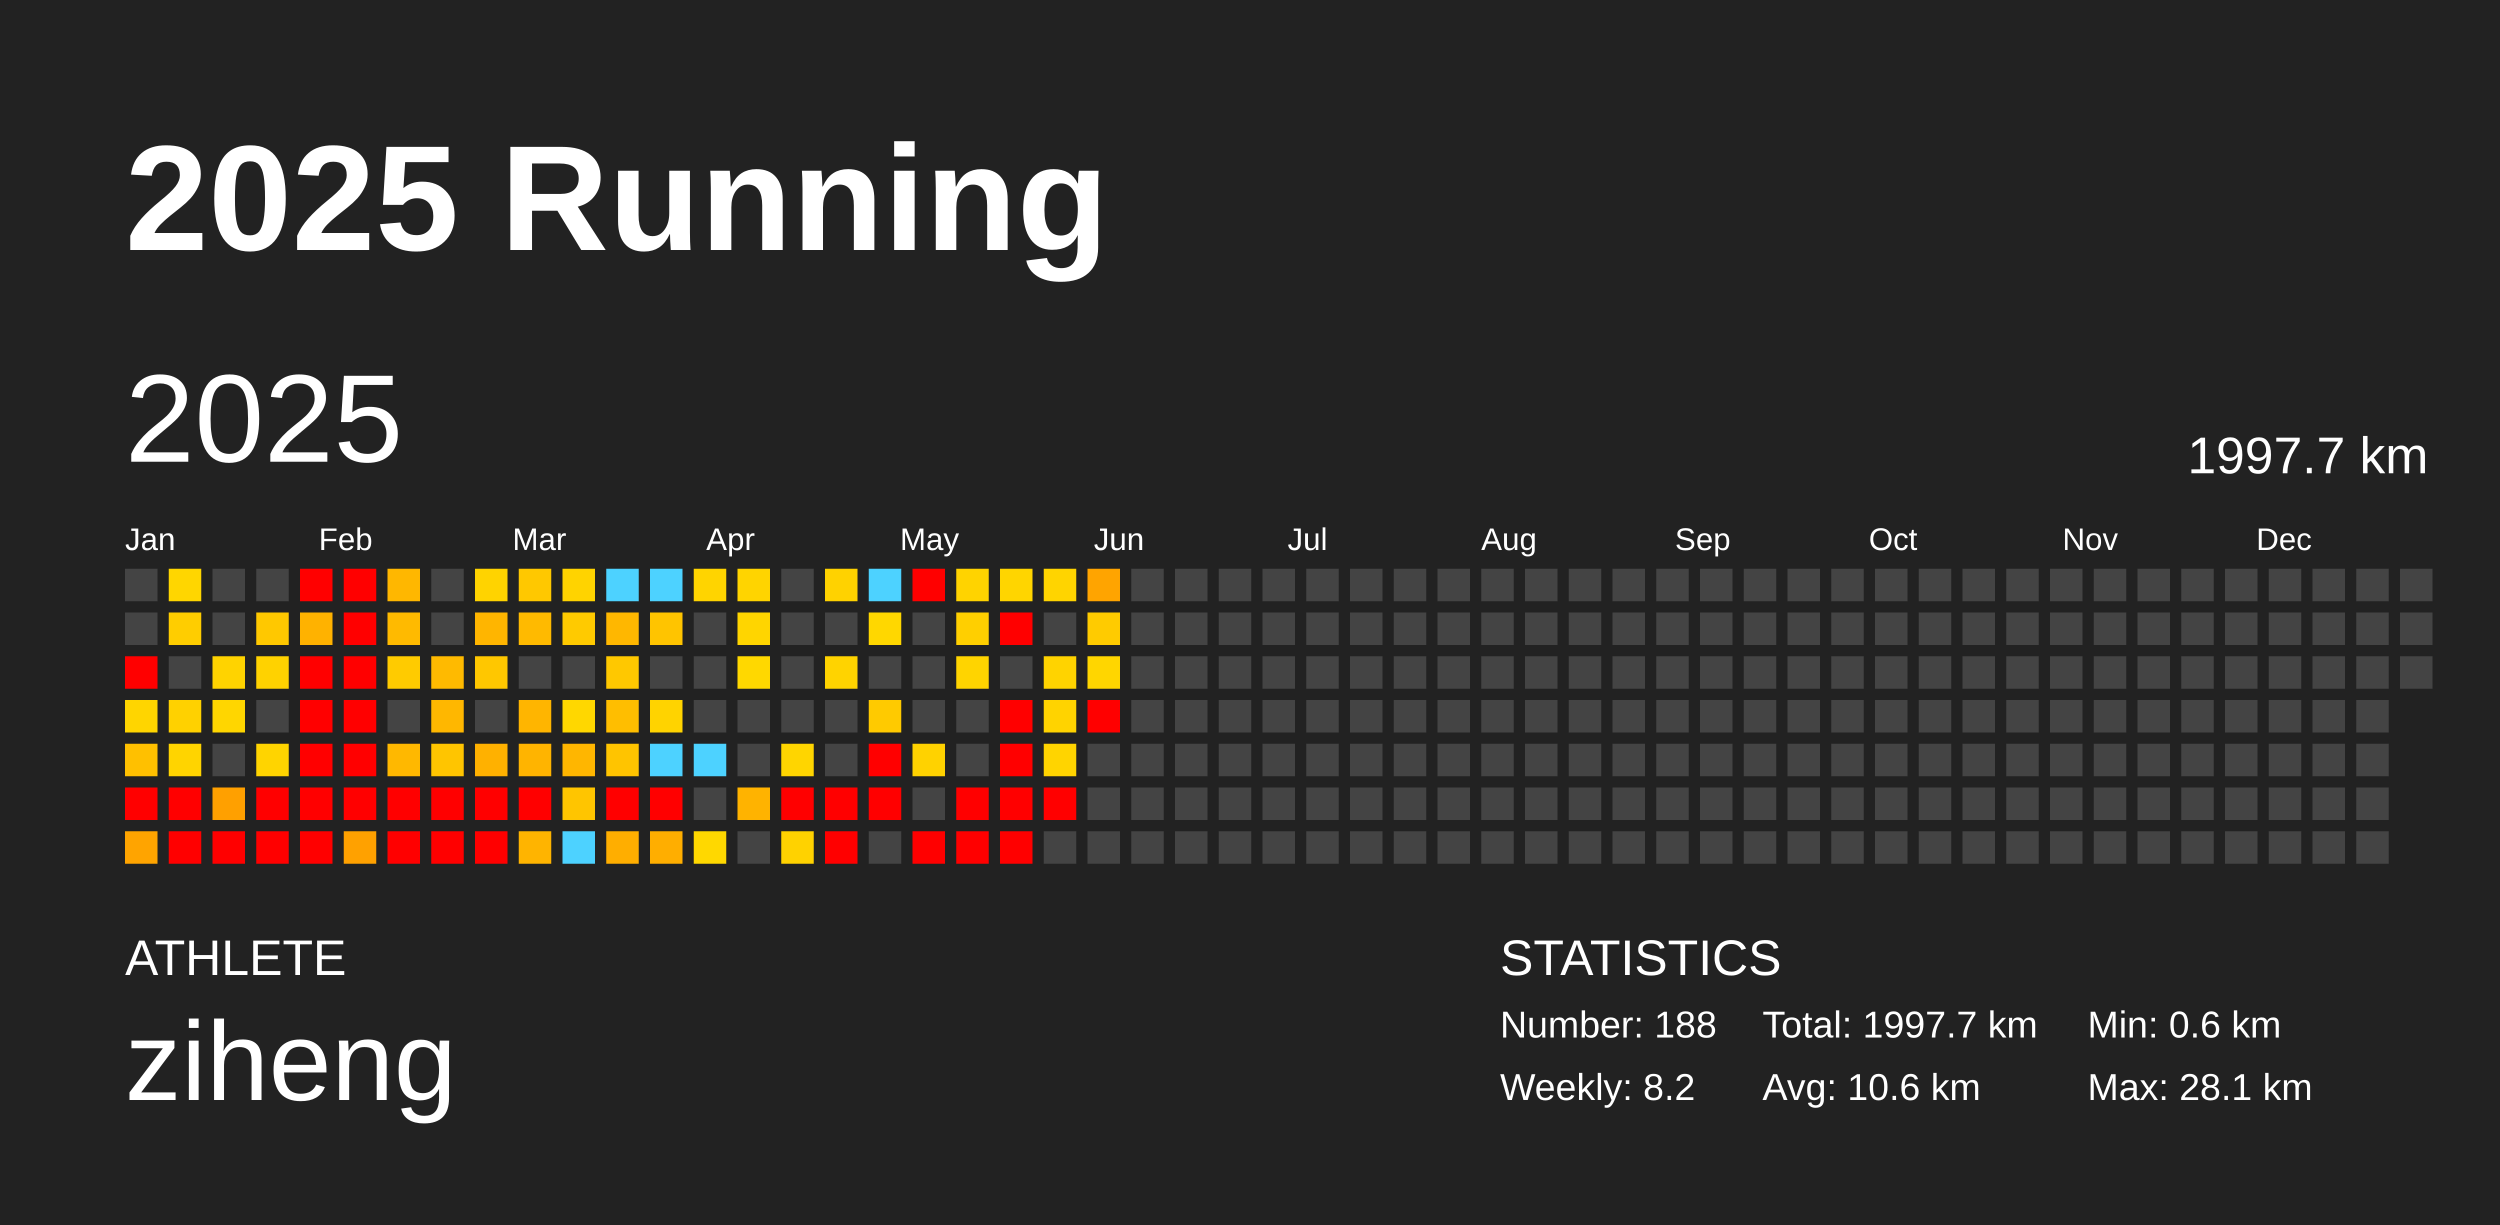
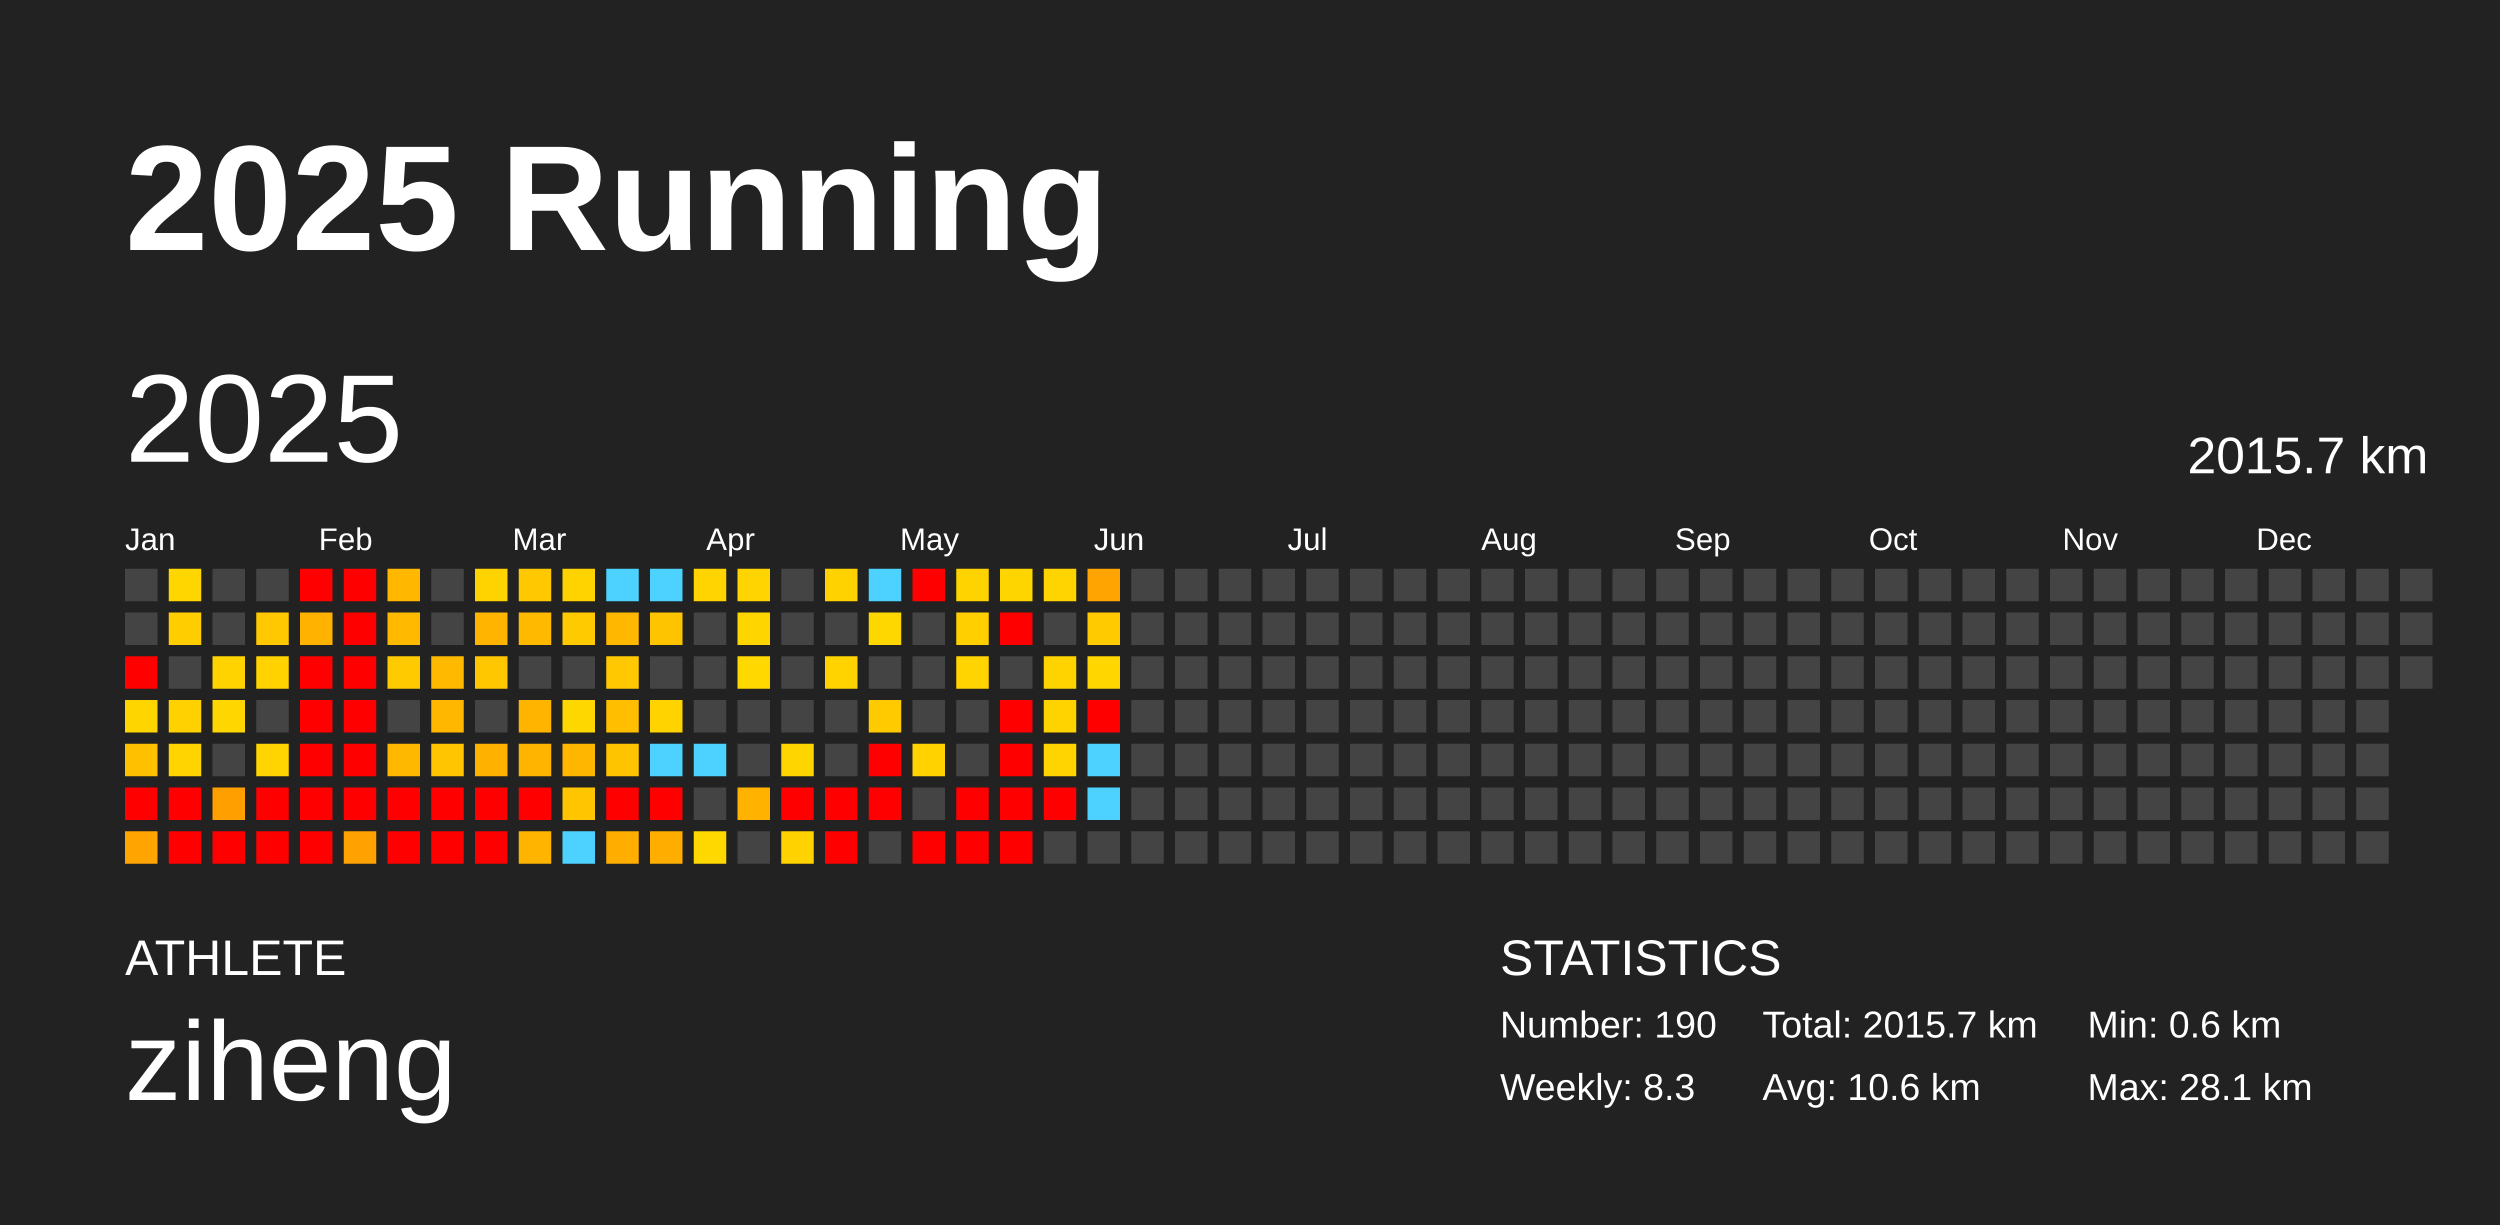
<svg xmlns="http://www.w3.org/2000/svg" baseProfile="full" height="98mm" version="1.1" viewBox="0,0,200,98" width="200mm">
  <defs />
  <rect fill="#222222" height="98" width="200" x="0" y="0" />
  <text fill="#FFFFFF" style="font-size:12px; font-family:Arial; font-weight:bold;" x="10" y="20">2025 Running</text>
  <text fill="#FFFFFF" style="font-size:4px; font-family:Arial" x="10" y="78">ATHLETE</text>
  <text fill="#FFFFFF" style="font-size:9px; font-family:Arial" x="10" y="88">ziheng</text>
  <text fill="#FFFFFF" style="font-size:4px; font-family:Arial" x="120" y="78">STATISTICS</text>
-   <text fill="#FFFFFF" style="font-size:3px; font-family:Arial" x="120" y="83">Number: 188</text>
-   <text fill="#FFFFFF" style="font-size:3px; font-family:Arial" x="120" y="88">Weekly: 8.2</text>
-   <text fill="#FFFFFF" style="font-size:3px; font-family:Arial" x="141" y="83">Total: 1997.7 km</text>
+   <text fill="#FFFFFF" style="font-size:3px; font-family:Arial" x="120" y="83">Number: 190</text>
+   <text fill="#FFFFFF" style="font-size:3px; font-family:Arial" x="120" y="88">Weekly: 8.3</text>
+   <text fill="#FFFFFF" style="font-size:3px; font-family:Arial" x="141" y="83">Total: 2015.7 km</text>
  <text fill="#FFFFFF" style="font-size:3px; font-family:Arial" x="141" y="88">Avg: 10.6 km</text>
  <text fill="#FFFFFF" style="font-size:3px; font-family:Arial" x="167" y="83">Min: 0.6 km</text>
  <text fill="#FFFFFF" style="font-size:3px; font-family:Arial" x="167" y="88">Max: 28.1 km</text>
  <text dominant-baseline="hanging" fill="#FFFFFF" style="font-size:10.0px; font-family:Arial;" x="10" y="30">2025</text>
-   <text dominant-baseline="hanging" fill="#FFFFFF" style="font-size:4.125px; font-family:Arial;" x="175" y="35">1997.7 km</text>
+   <text dominant-baseline="hanging" fill="#FFFFFF" style="font-size:4.125px; font-family:Arial;" x="175" y="35">2015.7 km</text>
  <text fill="#FFFFFF" style="font-size:2.5px; font-family:Arial" x="10.0" y="44">Jan</text>
  <text fill="#FFFFFF" style="font-size:2.5px; font-family:Arial" x="25.5" y="44">Feb</text>
  <text fill="#FFFFFF" style="font-size:2.5px; font-family:Arial" x="41.0" y="44">Mar</text>
  <text fill="#FFFFFF" style="font-size:2.5px; font-family:Arial" x="56.5" y="44">Apr</text>
  <text fill="#FFFFFF" style="font-size:2.5px; font-family:Arial" x="72.0" y="44">May</text>
  <text fill="#FFFFFF" style="font-size:2.5px; font-family:Arial" x="87.5" y="44">Jun</text>
  <text fill="#FFFFFF" style="font-size:2.5px; font-family:Arial" x="103.0" y="44">Jul</text>
  <text fill="#FFFFFF" style="font-size:2.5px; font-family:Arial" x="118.5" y="44">Aug</text>
  <text fill="#FFFFFF" style="font-size:2.5px; font-family:Arial" x="134.0" y="44">Sep</text>
  <text fill="#FFFFFF" style="font-size:2.5px; font-family:Arial" x="149.5" y="44">Oct</text>
  <text fill="#FFFFFF" style="font-size:2.5px; font-family:Arial" x="165.0" y="44">Nov</text>
  <text fill="#FFFFFF" style="font-size:2.5px; font-family:Arial" x="180.5" y="44">Dec</text>
  <rect fill="#444444" height="2.6" width="2.6" x="10.0" y="45.5" />
  <rect fill="#444444" height="2.6" width="2.6" x="10.0" y="49.0" />
  <rect fill="red" height="2.6" width="2.6" x="10.0" y="52.5" />
  <rect fill="#ffd500" height="2.6" width="2.6" x="10.0" y="56.0" />
  <rect fill="#ffc000" height="2.6" width="2.6" x="10.0" y="59.5" />
  <rect fill="red" height="2.6" width="2.6" x="10.0" y="63.0" />
  <rect fill="#ffa400" height="2.6" width="2.6" x="10.0" y="66.5" />
  <rect fill="#ffd600" height="2.6" width="2.6" x="13.5" y="45.5" />
  <rect fill="#ffcd00" height="2.6" width="2.6" x="13.5" y="49.0" />
  <rect fill="#444444" height="2.6" width="2.6" x="13.5" y="52.5" />
  <rect fill="#ffd100" height="2.6" width="2.6" x="13.5" y="56.0" />
  <rect fill="#ffd400" height="2.6" width="2.6" x="13.5" y="59.5" />
  <rect fill="red" height="2.6" width="2.6" x="13.5" y="63.0" />
  <rect fill="red" height="2.6" width="2.6" x="13.5" y="66.5" />
  <rect fill="#444444" height="2.6" width="2.6" x="17.0" y="45.5" />
  <rect fill="#444444" height="2.6" width="2.6" x="17.0" y="49.0" />
  <rect fill="#ffd300" height="2.6" width="2.6" x="17.0" y="52.5" />
  <rect fill="#ffd600" height="2.6" width="2.6" x="17.0" y="56.0" />
  <rect fill="#444444" height="2.6" width="2.6" x="17.0" y="59.5" />
  <rect fill="#ffa000" height="2.6" width="2.6" x="17.0" y="63.0" />
  <rect fill="red" height="2.6" width="2.6" x="17.0" y="66.5" />
  <rect fill="#444444" height="2.6" width="2.6" x="20.5" y="45.5" />
  <rect fill="#ffc800" height="2.6" width="2.6" x="20.5" y="49.0" />
  <rect fill="#ffd200" height="2.6" width="2.6" x="20.5" y="52.5" />
  <rect fill="#444444" height="2.6" width="2.6" x="20.5" y="56.0" />
  <rect fill="#ffd400" height="2.6" width="2.6" x="20.5" y="59.5" />
  <rect fill="red" height="2.6" width="2.6" x="20.5" y="63.0" />
  <rect fill="red" height="2.6" width="2.6" x="20.5" y="66.5" />
  <rect fill="red" height="2.6" width="2.6" x="24.0" y="45.5" />
  <rect fill="#ffb200" height="2.6" width="2.6" x="24.0" y="49.0" />
  <rect fill="red" height="2.6" width="2.6" x="24.0" y="52.5" />
  <rect fill="red" height="2.6" width="2.6" x="24.0" y="56.0" />
  <rect fill="red" height="2.6" width="2.6" x="24.0" y="59.5" />
  <rect fill="red" height="2.6" width="2.6" x="24.0" y="63.0" />
  <rect fill="red" height="2.6" width="2.6" x="24.0" y="66.5" />
  <rect fill="red" height="2.6" width="2.6" x="27.5" y="45.5" />
  <rect fill="red" height="2.6" width="2.6" x="27.5" y="49.0" />
  <rect fill="red" height="2.6" width="2.6" x="27.5" y="52.5" />
  <rect fill="red" height="2.6" width="2.6" x="27.5" y="56.0" />
  <rect fill="red" height="2.6" width="2.6" x="27.5" y="59.5" />
  <rect fill="red" height="2.6" width="2.6" x="27.5" y="63.0" />
  <rect fill="#ffa100" height="2.6" width="2.6" x="27.5" y="66.5" />
  <rect fill="#ffb700" height="2.6" width="2.6" x="31.0" y="45.5" />
  <rect fill="#ffba00" height="2.6" width="2.6" x="31.0" y="49.0" />
  <rect fill="#ffcb00" height="2.6" width="2.6" x="31.0" y="52.5" />
  <rect fill="#444444" height="2.6" width="2.6" x="31.0" y="56.0" />
  <rect fill="#ffb800" height="2.6" width="2.6" x="31.0" y="59.5" />
  <rect fill="red" height="2.6" width="2.6" x="31.0" y="63.0" />
  <rect fill="red" height="2.6" width="2.6" x="31.0" y="66.5" />
  <rect fill="#444444" height="2.6" width="2.6" x="34.5" y="45.5" />
  <rect fill="#444444" height="2.6" width="2.6" x="34.5" y="49.0" />
  <rect fill="#ffba00" height="2.6" width="2.6" x="34.5" y="52.5" />
  <rect fill="#ffb700" height="2.6" width="2.6" x="34.5" y="56.0" />
  <rect fill="#ffc500" height="2.6" width="2.6" x="34.5" y="59.5" />
  <rect fill="red" height="2.6" width="2.6" x="34.5" y="63.0" />
  <rect fill="red" height="2.6" width="2.6" x="34.5" y="66.5" />
  <rect fill="#ffd300" height="2.6" width="2.6" x="38.0" y="45.5" />
  <rect fill="#ffb500" height="2.6" width="2.6" x="38.0" y="49.0" />
  <rect fill="#ffc700" height="2.6" width="2.6" x="38.0" y="52.5" />
  <rect fill="#444444" height="2.6" width="2.6" x="38.0" y="56.0" />
  <rect fill="#ffb100" height="2.6" width="2.6" x="38.0" y="59.5" />
  <rect fill="red" height="2.6" width="2.6" x="38.0" y="63.0" />
  <rect fill="red" height="2.6" width="2.6" x="38.0" y="66.5" />
  <rect fill="#ffc800" height="2.6" width="2.6" x="41.5" y="45.5" />
  <rect fill="#ffba00" height="2.6" width="2.6" x="41.5" y="49.0" />
  <rect fill="#444444" height="2.6" width="2.6" x="41.5" y="52.5" />
  <rect fill="#ffb500" height="2.6" width="2.6" x="41.5" y="56.0" />
  <rect fill="#ffb400" height="2.6" width="2.6" x="41.5" y="59.5" />
  <rect fill="red" height="2.6" width="2.6" x="41.5" y="63.0" />
  <rect fill="#ffb400" height="2.6" width="2.6" x="41.5" y="66.5" />
  <rect fill="#ffd300" height="2.6" width="2.6" x="45.0" y="45.5" />
  <rect fill="#ffca00" height="2.6" width="2.6" x="45.0" y="49.0" />
  <rect fill="#444444" height="2.6" width="2.6" x="45.0" y="52.5" />
  <rect fill="#ffd700" height="2.6" width="2.6" x="45.0" y="56.0" />
  <rect fill="#ffb600" height="2.6" width="2.6" x="45.0" y="59.5" />
  <rect fill="#ffc500" height="2.6" width="2.6" x="45.0" y="63.0" />
  <rect fill="#4dd2ff" height="2.6" width="2.6" x="45.0" y="66.5" />
  <rect fill="#4dd2ff" height="2.6" width="2.6" x="48.5" y="45.5" />
  <rect fill="#ffb700" height="2.6" width="2.6" x="48.5" y="49.0" />
  <rect fill="#ffc800" height="2.6" width="2.6" x="48.5" y="52.5" />
  <rect fill="#ffbe00" height="2.6" width="2.6" x="48.5" y="56.0" />
  <rect fill="#ffc400" height="2.6" width="2.6" x="48.5" y="59.5" />
  <rect fill="red" height="2.6" width="2.6" x="48.5" y="63.0" />
  <rect fill="#ffae00" height="2.6" width="2.6" x="48.5" y="66.5" />
  <rect fill="#4dd2ff" height="2.6" width="2.6" x="52.0" y="45.5" />
  <rect fill="#ffc400" height="2.6" width="2.6" x="52.0" y="49.0" />
  <rect fill="#444444" height="2.6" width="2.6" x="52.0" y="52.5" />
  <rect fill="#ffd300" height="2.6" width="2.6" x="52.0" y="56.0" />
  <rect fill="#4dd2ff" height="2.6" width="2.6" x="52.0" y="59.5" />
  <rect fill="red" height="2.6" width="2.6" x="52.0" y="63.0" />
  <rect fill="#ffae00" height="2.6" width="2.6" x="52.0" y="66.5" />
  <rect fill="#ffd400" height="2.6" width="2.6" x="55.5" y="45.5" />
  <rect fill="#444444" height="2.6" width="2.6" x="55.5" y="49.0" />
  <rect fill="#444444" height="2.6" width="2.6" x="55.5" y="52.5" />
  <rect fill="#444444" height="2.6" width="2.6" x="55.5" y="56.0" />
  <rect fill="#4dd2ff" height="2.6" width="2.6" x="55.5" y="59.5" />
  <rect fill="#444444" height="2.6" width="2.6" x="55.5" y="63.0" />
  <rect fill="#ffd800" height="2.6" width="2.6" x="55.5" y="66.5" />
  <rect fill="#ffd400" height="2.6" width="2.6" x="59.0" y="45.5" />
  <rect fill="#ffd500" height="2.6" width="2.6" x="59.0" y="49.0" />
  <rect fill="#ffd800" height="2.6" width="2.6" x="59.0" y="52.5" />
  <rect fill="#444444" height="2.6" width="2.6" x="59.0" y="56.0" />
  <rect fill="#444444" height="2.6" width="2.6" x="59.0" y="59.5" />
  <rect fill="#ffb300" height="2.6" width="2.6" x="59.0" y="63.0" />
  <rect fill="#444444" height="2.6" width="2.6" x="59.0" y="66.5" />
  <rect fill="#444444" height="2.6" width="2.6" x="62.5" y="45.5" />
  <rect fill="#444444" height="2.6" width="2.6" x="62.5" y="49.0" />
  <rect fill="#444444" height="2.6" width="2.6" x="62.5" y="52.5" />
  <rect fill="#444444" height="2.6" width="2.6" x="62.5" y="56.0" />
  <rect fill="#ffd500" height="2.6" width="2.6" x="62.5" y="59.5" />
  <rect fill="red" height="2.6" width="2.6" x="62.5" y="63.0" />
  <rect fill="#ffd200" height="2.6" width="2.6" x="62.5" y="66.5" />
  <rect fill="#ffd200" height="2.6" width="2.6" x="66.0" y="45.5" />
  <rect fill="#444444" height="2.6" width="2.6" x="66.0" y="49.0" />
  <rect fill="#ffd300" height="2.6" width="2.6" x="66.0" y="52.5" />
  <rect fill="#444444" height="2.6" width="2.6" x="66.0" y="56.0" />
  <rect fill="#444444" height="2.6" width="2.6" x="66.0" y="59.5" />
  <rect fill="red" height="2.6" width="2.6" x="66.0" y="63.0" />
  <rect fill="red" height="2.6" width="2.6" x="66.0" y="66.5" />
  <rect fill="#4dd2ff" height="2.6" width="2.6" x="69.5" y="45.5" />
  <rect fill="#ffd700" height="2.6" width="2.6" x="69.5" y="49.0" />
  <rect fill="#444444" height="2.6" width="2.6" x="69.5" y="52.5" />
  <rect fill="#ffca00" height="2.6" width="2.6" x="69.5" y="56.0" />
  <rect fill="red" height="2.6" width="2.6" x="69.5" y="59.5" />
  <rect fill="red" height="2.6" width="2.6" x="69.5" y="63.0" />
  <rect fill="#444444" height="2.6" width="2.6" x="69.5" y="66.5" />
  <rect fill="red" height="2.6" width="2.6" x="73.0" y="45.5" />
  <rect fill="#444444" height="2.6" width="2.6" x="73.0" y="49.0" />
  <rect fill="#444444" height="2.6" width="2.6" x="73.0" y="52.5" />
  <rect fill="#444444" height="2.6" width="2.6" x="73.0" y="56.0" />
  <rect fill="#ffd200" height="2.6" width="2.6" x="73.0" y="59.5" />
  <rect fill="#444444" height="2.6" width="2.6" x="73.0" y="63.0" />
  <rect fill="red" height="2.6" width="2.6" x="73.0" y="66.5" />
  <rect fill="#ffd300" height="2.6" width="2.6" x="76.5" y="45.5" />
  <rect fill="#ffcf00" height="2.6" width="2.6" x="76.5" y="49.0" />
  <rect fill="#ffd400" height="2.6" width="2.6" x="76.5" y="52.5" />
  <rect fill="#444444" height="2.6" width="2.6" x="76.5" y="56.0" />
  <rect fill="#444444" height="2.6" width="2.6" x="76.5" y="59.5" />
  <rect fill="red" height="2.6" width="2.6" x="76.5" y="63.0" />
  <rect fill="red" height="2.6" width="2.6" x="76.5" y="66.5" />
  <rect fill="#ffd500" height="2.6" width="2.6" x="80.0" y="45.5" />
  <rect fill="red" height="2.6" width="2.6" x="80.0" y="49.0" />
  <rect fill="#444444" height="2.6" width="2.6" x="80.0" y="52.5" />
  <rect fill="red" height="2.6" width="2.6" x="80.0" y="56.0" />
  <rect fill="red" height="2.6" width="2.6" x="80.0" y="59.5" />
  <rect fill="red" height="2.6" width="2.6" x="80.0" y="63.0" />
  <rect fill="red" height="2.6" width="2.6" x="80.0" y="66.5" />
  <rect fill="#ffd400" height="2.6" width="2.6" x="83.5" y="45.5" />
  <rect fill="#444444" height="2.6" width="2.6" x="83.5" y="49.0" />
  <rect fill="#ffd300" height="2.6" width="2.6" x="83.5" y="52.5" />
  <rect fill="#ffd300" height="2.6" width="2.6" x="83.5" y="56.0" />
  <rect fill="#ffd400" height="2.6" width="2.6" x="83.5" y="59.5" />
  <rect fill="red" height="2.6" width="2.6" x="83.5" y="63.0" />
  <rect fill="#444444" height="2.6" width="2.6" x="83.5" y="66.5" />
  <rect fill="#ffa400" height="2.6" width="2.6" x="87.0" y="45.5" />
  <rect fill="#ffcb00" height="2.6" width="2.6" x="87.0" y="49.0" />
  <rect fill="#ffd600" height="2.6" width="2.6" x="87.0" y="52.5" />
  <rect fill="red" height="2.6" width="2.6" x="87.0" y="56.0" />
-   <rect fill="#444444" height="2.6" width="2.6" x="87.0" y="59.5" />
-   <rect fill="#444444" height="2.6" width="2.6" x="87.0" y="63.0" />
+   <rect fill="#4dd2ff" height="2.6" width="2.6" x="87.0" y="59.5" />
+   <rect fill="#4dd2ff" height="2.6" width="2.6" x="87.0" y="63.0" />
  <rect fill="#444444" height="2.6" width="2.6" x="87.0" y="66.5" />
  <rect fill="#444444" height="2.6" width="2.6" x="90.5" y="45.5" />
  <rect fill="#444444" height="2.6" width="2.6" x="90.5" y="49.0" />
  <rect fill="#444444" height="2.6" width="2.6" x="90.5" y="52.5" />
  <rect fill="#444444" height="2.6" width="2.6" x="90.5" y="56.0" />
  <rect fill="#444444" height="2.6" width="2.6" x="90.5" y="59.5" />
  <rect fill="#444444" height="2.6" width="2.6" x="90.5" y="63.0" />
  <rect fill="#444444" height="2.6" width="2.6" x="90.5" y="66.5" />
  <rect fill="#444444" height="2.6" width="2.6" x="94.0" y="45.5" />
  <rect fill="#444444" height="2.6" width="2.6" x="94.0" y="49.0" />
  <rect fill="#444444" height="2.6" width="2.6" x="94.0" y="52.5" />
  <rect fill="#444444" height="2.6" width="2.6" x="94.0" y="56.0" />
  <rect fill="#444444" height="2.6" width="2.6" x="94.0" y="59.5" />
  <rect fill="#444444" height="2.6" width="2.6" x="94.0" y="63.0" />
  <rect fill="#444444" height="2.6" width="2.6" x="94.0" y="66.5" />
  <rect fill="#444444" height="2.6" width="2.6" x="97.5" y="45.5" />
  <rect fill="#444444" height="2.6" width="2.6" x="97.5" y="49.0" />
  <rect fill="#444444" height="2.6" width="2.6" x="97.5" y="52.5" />
  <rect fill="#444444" height="2.6" width="2.6" x="97.5" y="56.0" />
  <rect fill="#444444" height="2.6" width="2.6" x="97.5" y="59.5" />
  <rect fill="#444444" height="2.6" width="2.6" x="97.5" y="63.0" />
  <rect fill="#444444" height="2.6" width="2.6" x="97.5" y="66.5" />
  <rect fill="#444444" height="2.6" width="2.6" x="101.0" y="45.5" />
  <rect fill="#444444" height="2.6" width="2.6" x="101.0" y="49.0" />
  <rect fill="#444444" height="2.6" width="2.6" x="101.0" y="52.5" />
  <rect fill="#444444" height="2.6" width="2.6" x="101.0" y="56.0" />
  <rect fill="#444444" height="2.6" width="2.6" x="101.0" y="59.5" />
  <rect fill="#444444" height="2.6" width="2.6" x="101.0" y="63.0" />
  <rect fill="#444444" height="2.6" width="2.6" x="101.0" y="66.5" />
  <rect fill="#444444" height="2.6" width="2.6" x="104.5" y="45.5" />
  <rect fill="#444444" height="2.6" width="2.6" x="104.5" y="49.0" />
  <rect fill="#444444" height="2.6" width="2.6" x="104.5" y="52.5" />
  <rect fill="#444444" height="2.6" width="2.6" x="104.5" y="56.0" />
  <rect fill="#444444" height="2.6" width="2.6" x="104.5" y="59.5" />
  <rect fill="#444444" height="2.6" width="2.6" x="104.5" y="63.0" />
  <rect fill="#444444" height="2.6" width="2.6" x="104.5" y="66.5" />
  <rect fill="#444444" height="2.6" width="2.6" x="108.0" y="45.5" />
  <rect fill="#444444" height="2.6" width="2.6" x="108.0" y="49.0" />
  <rect fill="#444444" height="2.6" width="2.6" x="108.0" y="52.5" />
  <rect fill="#444444" height="2.6" width="2.6" x="108.0" y="56.0" />
  <rect fill="#444444" height="2.6" width="2.6" x="108.0" y="59.5" />
  <rect fill="#444444" height="2.6" width="2.6" x="108.0" y="63.0" />
  <rect fill="#444444" height="2.6" width="2.6" x="108.0" y="66.5" />
  <rect fill="#444444" height="2.6" width="2.6" x="111.5" y="45.5" />
  <rect fill="#444444" height="2.6" width="2.6" x="111.5" y="49.0" />
  <rect fill="#444444" height="2.6" width="2.6" x="111.5" y="52.5" />
  <rect fill="#444444" height="2.6" width="2.6" x="111.5" y="56.0" />
  <rect fill="#444444" height="2.6" width="2.6" x="111.5" y="59.5" />
  <rect fill="#444444" height="2.6" width="2.6" x="111.5" y="63.0" />
  <rect fill="#444444" height="2.6" width="2.6" x="111.5" y="66.5" />
  <rect fill="#444444" height="2.6" width="2.6" x="115.0" y="45.5" />
  <rect fill="#444444" height="2.6" width="2.6" x="115.0" y="49.0" />
  <rect fill="#444444" height="2.6" width="2.6" x="115.0" y="52.5" />
  <rect fill="#444444" height="2.6" width="2.6" x="115.0" y="56.0" />
  <rect fill="#444444" height="2.6" width="2.6" x="115.0" y="59.5" />
  <rect fill="#444444" height="2.6" width="2.6" x="115.0" y="63.0" />
  <rect fill="#444444" height="2.6" width="2.6" x="115.0" y="66.5" />
  <rect fill="#444444" height="2.6" width="2.6" x="118.5" y="45.5" />
  <rect fill="#444444" height="2.6" width="2.6" x="118.5" y="49.0" />
  <rect fill="#444444" height="2.6" width="2.6" x="118.5" y="52.5" />
  <rect fill="#444444" height="2.6" width="2.6" x="118.5" y="56.0" />
  <rect fill="#444444" height="2.6" width="2.6" x="118.5" y="59.5" />
  <rect fill="#444444" height="2.6" width="2.6" x="118.5" y="63.0" />
  <rect fill="#444444" height="2.6" width="2.6" x="118.5" y="66.5" />
  <rect fill="#444444" height="2.6" width="2.6" x="122.0" y="45.5" />
  <rect fill="#444444" height="2.6" width="2.6" x="122.0" y="49.0" />
  <rect fill="#444444" height="2.6" width="2.6" x="122.0" y="52.5" />
  <rect fill="#444444" height="2.6" width="2.6" x="122.0" y="56.0" />
  <rect fill="#444444" height="2.6" width="2.6" x="122.0" y="59.5" />
  <rect fill="#444444" height="2.6" width="2.6" x="122.0" y="63.0" />
  <rect fill="#444444" height="2.6" width="2.6" x="122.0" y="66.5" />
  <rect fill="#444444" height="2.6" width="2.6" x="125.5" y="45.5" />
  <rect fill="#444444" height="2.6" width="2.6" x="125.5" y="49.0" />
  <rect fill="#444444" height="2.6" width="2.6" x="125.5" y="52.5" />
  <rect fill="#444444" height="2.6" width="2.6" x="125.5" y="56.0" />
  <rect fill="#444444" height="2.6" width="2.6" x="125.5" y="59.5" />
  <rect fill="#444444" height="2.6" width="2.6" x="125.5" y="63.0" />
  <rect fill="#444444" height="2.6" width="2.6" x="125.5" y="66.5" />
  <rect fill="#444444" height="2.6" width="2.6" x="129.0" y="45.5" />
  <rect fill="#444444" height="2.6" width="2.6" x="129.0" y="49.0" />
  <rect fill="#444444" height="2.6" width="2.6" x="129.0" y="52.5" />
  <rect fill="#444444" height="2.6" width="2.6" x="129.0" y="56.0" />
  <rect fill="#444444" height="2.6" width="2.6" x="129.0" y="59.5" />
  <rect fill="#444444" height="2.6" width="2.6" x="129.0" y="63.0" />
  <rect fill="#444444" height="2.6" width="2.6" x="129.0" y="66.5" />
  <rect fill="#444444" height="2.6" width="2.6" x="132.5" y="45.5" />
  <rect fill="#444444" height="2.6" width="2.6" x="132.5" y="49.0" />
  <rect fill="#444444" height="2.6" width="2.6" x="132.5" y="52.5" />
  <rect fill="#444444" height="2.6" width="2.6" x="132.5" y="56.0" />
  <rect fill="#444444" height="2.6" width="2.6" x="132.5" y="59.5" />
  <rect fill="#444444" height="2.6" width="2.6" x="132.5" y="63.0" />
  <rect fill="#444444" height="2.6" width="2.6" x="132.5" y="66.5" />
  <rect fill="#444444" height="2.6" width="2.6" x="136.0" y="45.5" />
  <rect fill="#444444" height="2.6" width="2.6" x="136.0" y="49.0" />
  <rect fill="#444444" height="2.6" width="2.6" x="136.0" y="52.5" />
  <rect fill="#444444" height="2.6" width="2.6" x="136.0" y="56.0" />
  <rect fill="#444444" height="2.6" width="2.6" x="136.0" y="59.5" />
  <rect fill="#444444" height="2.6" width="2.6" x="136.0" y="63.0" />
  <rect fill="#444444" height="2.6" width="2.6" x="136.0" y="66.5" />
  <rect fill="#444444" height="2.6" width="2.6" x="139.5" y="45.5" />
  <rect fill="#444444" height="2.6" width="2.6" x="139.5" y="49.0" />
  <rect fill="#444444" height="2.6" width="2.6" x="139.5" y="52.5" />
  <rect fill="#444444" height="2.6" width="2.6" x="139.5" y="56.0" />
  <rect fill="#444444" height="2.6" width="2.6" x="139.5" y="59.5" />
  <rect fill="#444444" height="2.6" width="2.6" x="139.5" y="63.0" />
  <rect fill="#444444" height="2.6" width="2.6" x="139.5" y="66.5" />
  <rect fill="#444444" height="2.6" width="2.6" x="143.0" y="45.5" />
  <rect fill="#444444" height="2.6" width="2.6" x="143.0" y="49.0" />
  <rect fill="#444444" height="2.6" width="2.6" x="143.0" y="52.5" />
  <rect fill="#444444" height="2.6" width="2.6" x="143.0" y="56.0" />
  <rect fill="#444444" height="2.6" width="2.6" x="143.0" y="59.5" />
  <rect fill="#444444" height="2.6" width="2.6" x="143.0" y="63.0" />
  <rect fill="#444444" height="2.6" width="2.6" x="143.0" y="66.5" />
  <rect fill="#444444" height="2.6" width="2.6" x="146.5" y="45.5" />
  <rect fill="#444444" height="2.6" width="2.6" x="146.5" y="49.0" />
  <rect fill="#444444" height="2.6" width="2.6" x="146.5" y="52.5" />
  <rect fill="#444444" height="2.6" width="2.6" x="146.5" y="56.0" />
  <rect fill="#444444" height="2.6" width="2.6" x="146.5" y="59.5" />
  <rect fill="#444444" height="2.6" width="2.6" x="146.5" y="63.0" />
  <rect fill="#444444" height="2.6" width="2.6" x="146.5" y="66.5" />
  <rect fill="#444444" height="2.6" width="2.6" x="150.0" y="45.5" />
  <rect fill="#444444" height="2.6" width="2.6" x="150.0" y="49.0" />
  <rect fill="#444444" height="2.6" width="2.6" x="150.0" y="52.5" />
  <rect fill="#444444" height="2.6" width="2.6" x="150.0" y="56.0" />
  <rect fill="#444444" height="2.6" width="2.6" x="150.0" y="59.5" />
  <rect fill="#444444" height="2.6" width="2.6" x="150.0" y="63.0" />
  <rect fill="#444444" height="2.6" width="2.6" x="150.0" y="66.5" />
  <rect fill="#444444" height="2.6" width="2.6" x="153.5" y="45.5" />
  <rect fill="#444444" height="2.6" width="2.6" x="153.5" y="49.0" />
  <rect fill="#444444" height="2.6" width="2.6" x="153.5" y="52.5" />
  <rect fill="#444444" height="2.6" width="2.6" x="153.5" y="56.0" />
  <rect fill="#444444" height="2.6" width="2.6" x="153.5" y="59.5" />
  <rect fill="#444444" height="2.6" width="2.6" x="153.5" y="63.0" />
  <rect fill="#444444" height="2.6" width="2.6" x="153.5" y="66.5" />
  <rect fill="#444444" height="2.6" width="2.6" x="157.0" y="45.5" />
  <rect fill="#444444" height="2.6" width="2.6" x="157.0" y="49.0" />
  <rect fill="#444444" height="2.6" width="2.6" x="157.0" y="52.5" />
  <rect fill="#444444" height="2.6" width="2.6" x="157.0" y="56.0" />
  <rect fill="#444444" height="2.6" width="2.6" x="157.0" y="59.5" />
  <rect fill="#444444" height="2.6" width="2.6" x="157.0" y="63.0" />
  <rect fill="#444444" height="2.6" width="2.6" x="157.0" y="66.5" />
  <rect fill="#444444" height="2.6" width="2.6" x="160.5" y="45.5" />
  <rect fill="#444444" height="2.6" width="2.6" x="160.5" y="49.0" />
  <rect fill="#444444" height="2.6" width="2.6" x="160.5" y="52.5" />
  <rect fill="#444444" height="2.6" width="2.6" x="160.5" y="56.0" />
  <rect fill="#444444" height="2.6" width="2.6" x="160.5" y="59.5" />
  <rect fill="#444444" height="2.6" width="2.6" x="160.5" y="63.0" />
  <rect fill="#444444" height="2.6" width="2.6" x="160.5" y="66.5" />
  <rect fill="#444444" height="2.6" width="2.6" x="164.0" y="45.5" />
  <rect fill="#444444" height="2.6" width="2.6" x="164.0" y="49.0" />
  <rect fill="#444444" height="2.6" width="2.6" x="164.0" y="52.5" />
  <rect fill="#444444" height="2.6" width="2.6" x="164.0" y="56.0" />
  <rect fill="#444444" height="2.6" width="2.6" x="164.0" y="59.5" />
  <rect fill="#444444" height="2.6" width="2.6" x="164.0" y="63.0" />
  <rect fill="#444444" height="2.6" width="2.6" x="164.0" y="66.5" />
  <rect fill="#444444" height="2.6" width="2.6" x="167.5" y="45.5" />
  <rect fill="#444444" height="2.6" width="2.6" x="167.5" y="49.0" />
  <rect fill="#444444" height="2.6" width="2.6" x="167.5" y="52.5" />
  <rect fill="#444444" height="2.6" width="2.6" x="167.5" y="56.0" />
  <rect fill="#444444" height="2.6" width="2.6" x="167.5" y="59.5" />
  <rect fill="#444444" height="2.6" width="2.6" x="167.5" y="63.0" />
  <rect fill="#444444" height="2.6" width="2.6" x="167.5" y="66.5" />
  <rect fill="#444444" height="2.6" width="2.6" x="171.0" y="45.5" />
  <rect fill="#444444" height="2.6" width="2.6" x="171.0" y="49.0" />
  <rect fill="#444444" height="2.6" width="2.6" x="171.0" y="52.5" />
  <rect fill="#444444" height="2.6" width="2.6" x="171.0" y="56.0" />
  <rect fill="#444444" height="2.6" width="2.6" x="171.0" y="59.5" />
  <rect fill="#444444" height="2.6" width="2.6" x="171.0" y="63.0" />
  <rect fill="#444444" height="2.6" width="2.6" x="171.0" y="66.5" />
  <rect fill="#444444" height="2.6" width="2.6" x="174.5" y="45.5" />
  <rect fill="#444444" height="2.6" width="2.6" x="174.5" y="49.0" />
  <rect fill="#444444" height="2.6" width="2.6" x="174.5" y="52.5" />
  <rect fill="#444444" height="2.6" width="2.6" x="174.5" y="56.0" />
  <rect fill="#444444" height="2.6" width="2.6" x="174.5" y="59.5" />
  <rect fill="#444444" height="2.6" width="2.6" x="174.5" y="63.0" />
  <rect fill="#444444" height="2.6" width="2.6" x="174.5" y="66.5" />
  <rect fill="#444444" height="2.6" width="2.6" x="178.0" y="45.5" />
  <rect fill="#444444" height="2.6" width="2.6" x="178.0" y="49.0" />
  <rect fill="#444444" height="2.6" width="2.6" x="178.0" y="52.5" />
  <rect fill="#444444" height="2.6" width="2.6" x="178.0" y="56.0" />
  <rect fill="#444444" height="2.6" width="2.6" x="178.0" y="59.5" />
  <rect fill="#444444" height="2.6" width="2.6" x="178.0" y="63.0" />
  <rect fill="#444444" height="2.6" width="2.6" x="178.0" y="66.5" />
  <rect fill="#444444" height="2.6" width="2.6" x="181.5" y="45.5" />
  <rect fill="#444444" height="2.6" width="2.6" x="181.5" y="49.0" />
  <rect fill="#444444" height="2.6" width="2.6" x="181.5" y="52.5" />
  <rect fill="#444444" height="2.6" width="2.6" x="181.5" y="56.0" />
  <rect fill="#444444" height="2.6" width="2.6" x="181.5" y="59.5" />
  <rect fill="#444444" height="2.6" width="2.6" x="181.5" y="63.0" />
  <rect fill="#444444" height="2.6" width="2.6" x="181.5" y="66.5" />
  <rect fill="#444444" height="2.6" width="2.6" x="185.0" y="45.5" />
  <rect fill="#444444" height="2.6" width="2.6" x="185.0" y="49.0" />
  <rect fill="#444444" height="2.6" width="2.6" x="185.0" y="52.5" />
  <rect fill="#444444" height="2.6" width="2.6" x="185.0" y="56.0" />
  <rect fill="#444444" height="2.6" width="2.6" x="185.0" y="59.5" />
  <rect fill="#444444" height="2.6" width="2.6" x="185.0" y="63.0" />
  <rect fill="#444444" height="2.6" width="2.6" x="185.0" y="66.5" />
  <rect fill="#444444" height="2.6" width="2.6" x="188.5" y="45.5" />
  <rect fill="#444444" height="2.6" width="2.6" x="188.5" y="49.0" />
  <rect fill="#444444" height="2.6" width="2.6" x="188.5" y="52.5" />
  <rect fill="#444444" height="2.6" width="2.6" x="188.5" y="56.0" />
  <rect fill="#444444" height="2.6" width="2.6" x="188.5" y="59.5" />
  <rect fill="#444444" height="2.6" width="2.6" x="188.5" y="63.0" />
  <rect fill="#444444" height="2.6" width="2.6" x="188.5" y="66.5" />
  <rect fill="#444444" height="2.6" width="2.6" x="192.0" y="45.5" />
  <rect fill="#444444" height="2.6" width="2.6" x="192.0" y="49.0" />
  <rect fill="#444444" height="2.6" width="2.6" x="192.0" y="52.5" />
</svg>
